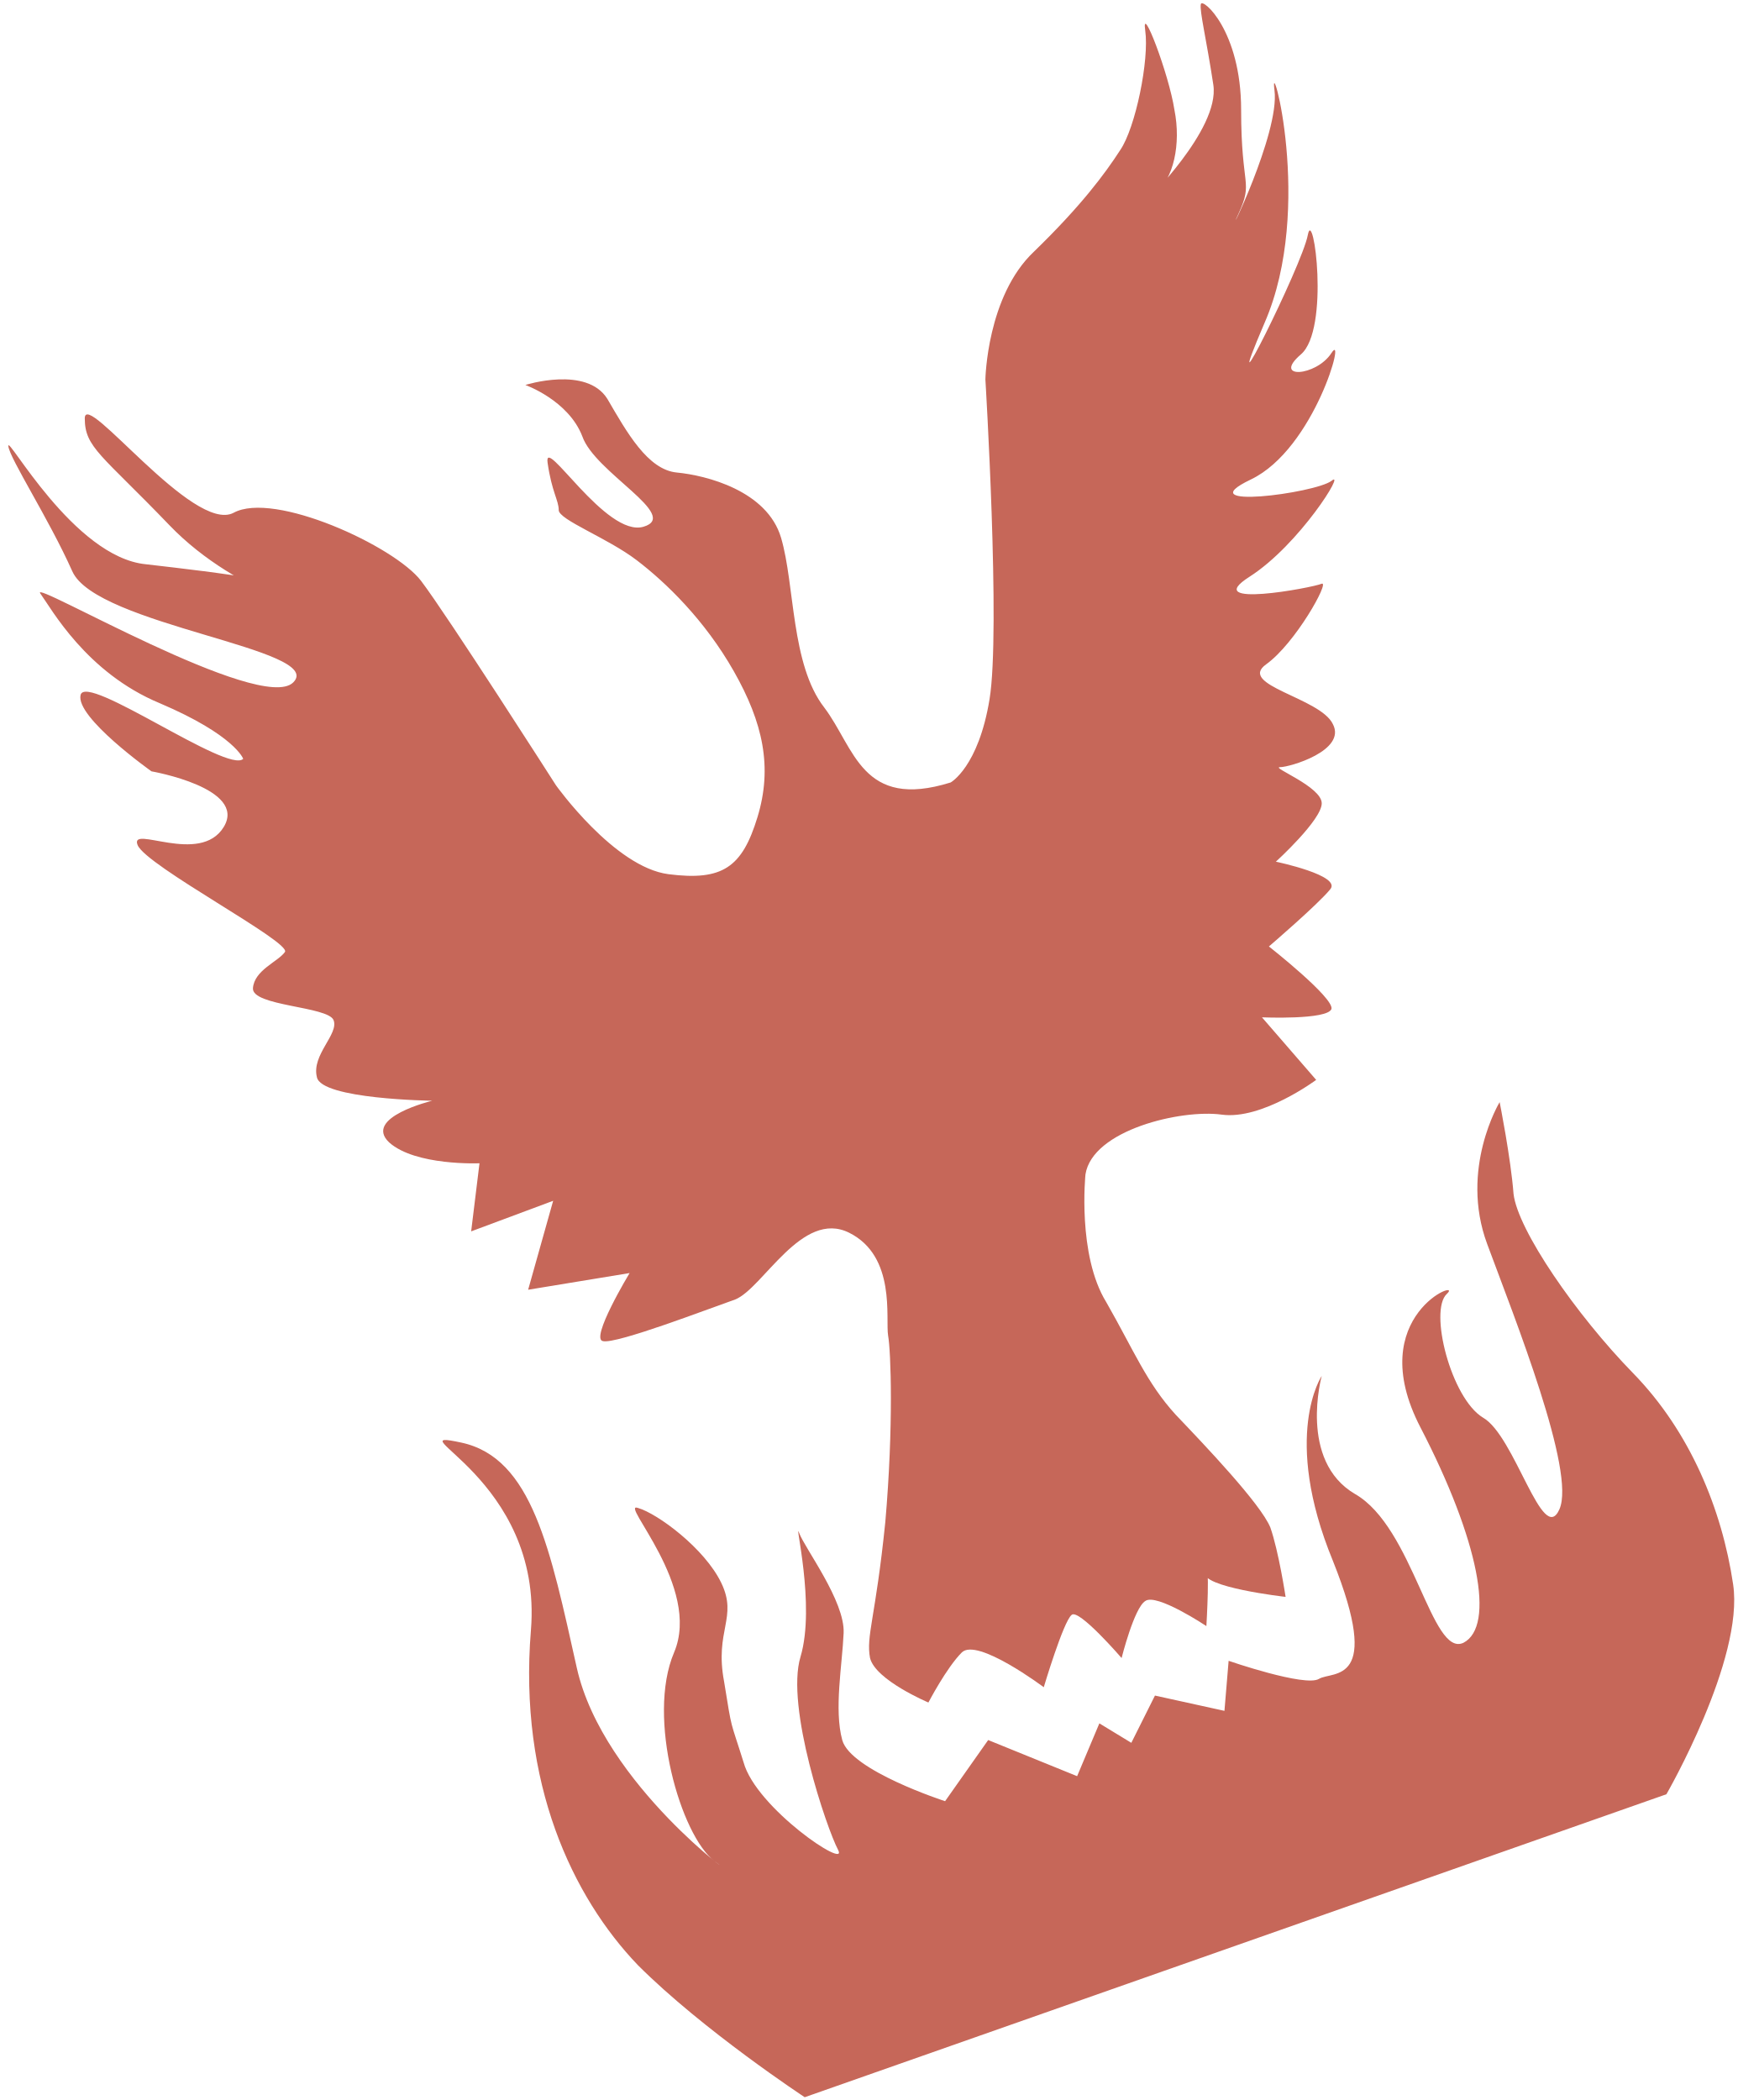
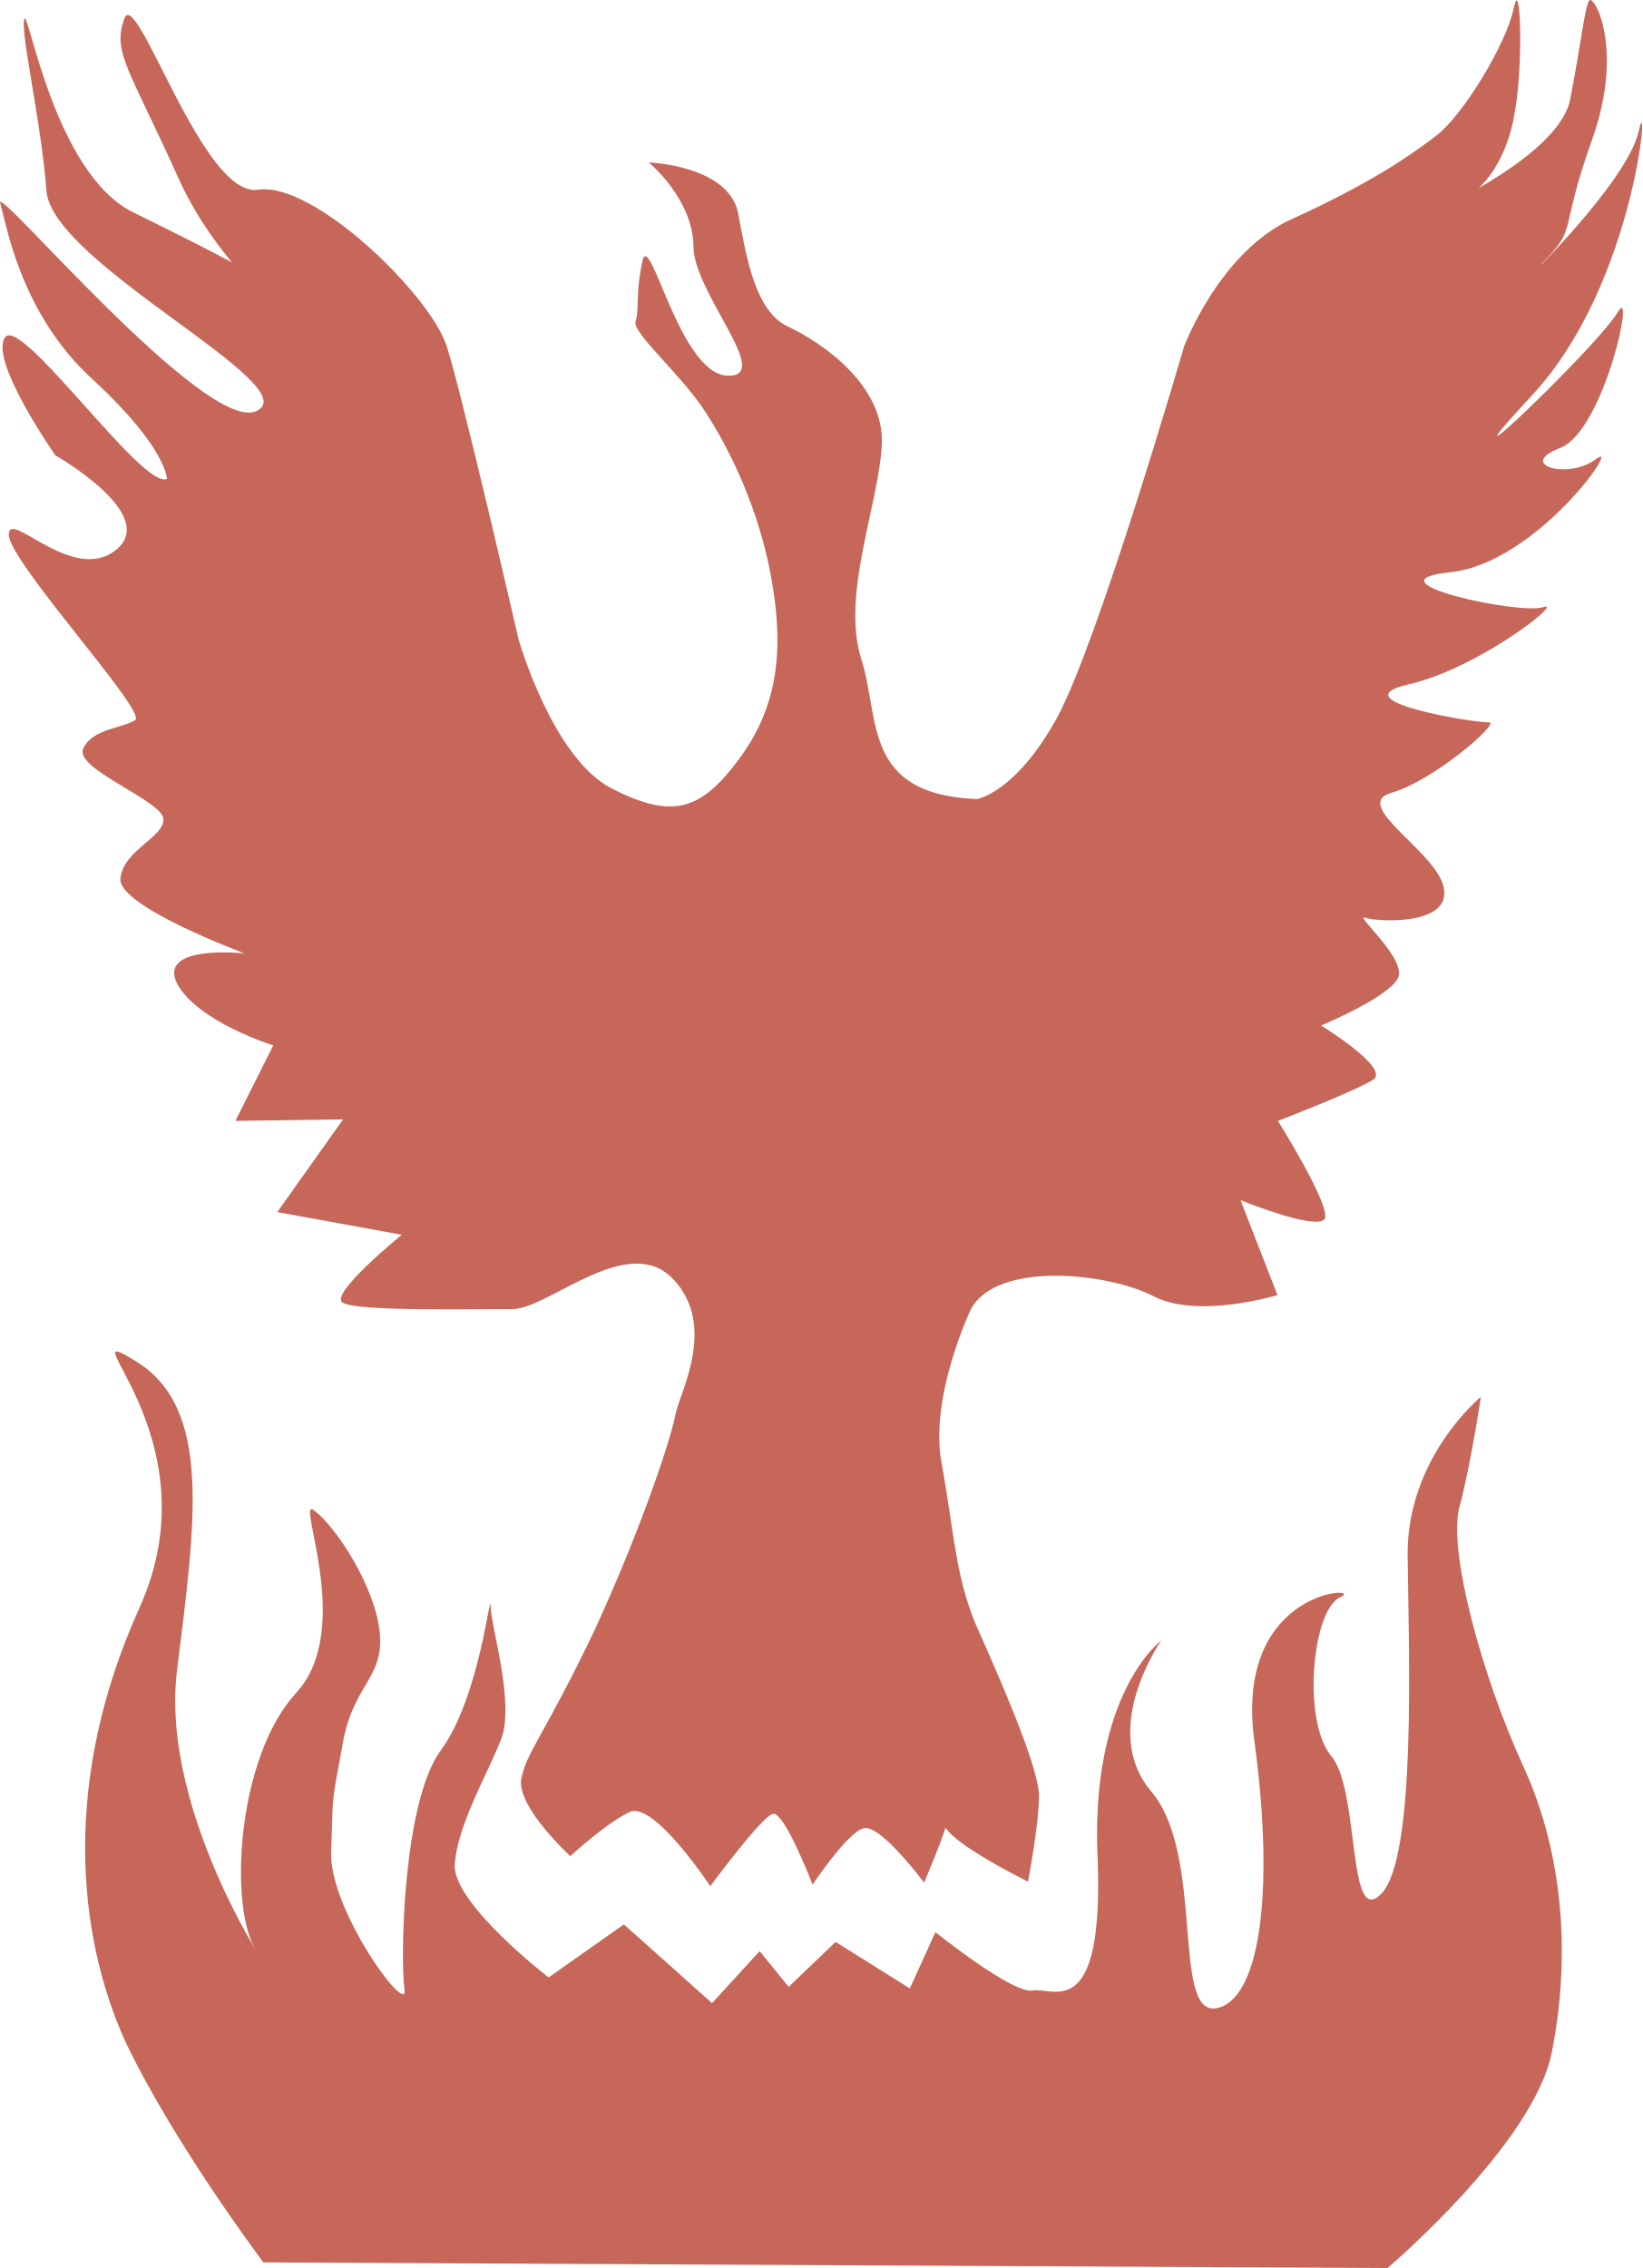
- <svg xmlns="http://www.w3.org/2000/svg" id="Layer_1" viewBox="-356 222.9 125 151.1">
-   <style>
-     .st0{fill:#C66759;}
-   </style>
-   <path id="XMLID_194_" class="st0" d="M-287.6 279.2s2-1.1 2.8-6c.8-4.9-.3-23-.3-23s.1-6 3.5-9.2c3.4-3.3 5.1-5.6 6.2-7.3 1.1-1.6 2.1-6.5 1.8-8.6-.3-2.1 1.7 3.1 2.1 5.7.5 2.5-.1 5-1.3 5.9-1.1.9 4.6-4.4 4.1-7.7s-1-5.3-.9-5.8 2.9 1.9 2.9 7.6.9 5.1-.2 7.5c-1.1 2.4 3-5.8 2.6-8.9-.4-3.1 2.9 8.4-.7 16.7-3.6 8.4 2.7-4.1 3.1-6.3.4-2.1 1.6 6.8-.5 8.6-2.1 1.8 1.1 1.6 2.2-.1 1.1-1.7-1.2 6.9-5.8 9.1-4.6 2.2 4.6 1 5.8.1 1.1-.9-2.3 4.6-5.9 6.9-3.6 2.3 4.5.8 5.2.5.6-.2-1.9 4.3-4 5.8s3.9 2.4 4.8 4.3c1 1.9-3.1 3.1-3.8 3.1-.7 0 3 1.4 3 2.6s-3.3 4.2-3.3 4.2 4.8 1 3.9 2c-.9 1.1-4.4 4.1-4.4 4.1s4.7 3.7 4.5 4.5c-.3.8-5 .6-5 .6l3.9 4.5s-3.9 2.9-6.8 2.5c-2.9-.4-9.3 1.1-9.8 4.3 0 0-.6 5.8 1.5 9.2 2 3.5 2.9 5.8 5 8.1 2.1 2.2 6.1 6.4 6.8 8.1.6 1.7 1.1 5 1.1 5s-6.2-.7-5.8-1.8.1 3.9.1 3.9-3.6-2.4-4.4-1.8c-.8.5-1.7 4.1-1.7 4.1s-3.1-3.6-3.6-3.1c-.6.5-2 5.2-2 5.2s-4.8-3.6-5.9-2.5c-1.1 1.1-2.4 3.6-2.4 3.6s-3.8-1.6-4.2-3.2c-.3-1.6.4-2.9 1.1-9.8.6-6.9.4-12.3.2-13.4-.2-1.2.6-5.7-2.8-7.4s-6.2 4-8.2 4.8c-2 .7-8.5 3.2-9.5 3-1-.1 1.9-4.9 1.9-4.9l-7.3 1.2 1.8-6.4-5.9 2.2.6-4.9s-4.6.2-6.5-1.5c-1.9-1.8 3.1-3 3.1-3s-8-.1-8.3-1.7c-.4-1.6 1.6-3.1 1.2-4.1s-5.9-1-5.8-2.3 1.8-1.9 2.3-2.6c.5-.7-10-6.2-10.6-7.7-.6-1.5 4.5 1.5 6.2-1.3 1.7-2.8-5.2-4-5.2-4s-5.5-3.9-5.1-5.5c.4-1.6 10.6 5.7 11.7 4.6 0 0-.6-1.7-6-4-5.3-2.2-7.8-6.8-8.6-7.9s15.9 8.7 18.2 6.4c2.4-2.4-14.2-4.1-15.9-8-1.7-3.8-4.5-8.1-4.6-9-.1-.9 4.7 8 9.9 8.5 5.2.6 12.2 1.4 13.2 2.8s-6.6-.5-11.5-5.6-6.1-5.6-6.1-7.7c0-2.1 7.8 8.3 10.7 6.8 2.9-1.6 11.6 2.4 13.5 4.9s9.7 14.7 9.7 14.7 4.2 5.9 8.1 6.4c3.9.5 5.3-.5 6.4-4.1 1.1-3.6.4-6.8-1.7-10.5s-4.9-6.4-7-8-5.6-2.9-5.6-3.6c0-.7-.5-1.3-.8-3.4-.3-2.1 4.2 5.4 6.9 4.6 2.7-.8-3.5-3.9-4.4-6.5-1-2.6-4.1-3.7-4.1-3.7s4.4-1.4 5.9 1c1.4 2.4 2.9 5.1 5 5.3s6.5 1.3 7.5 4.7.7 9.1 3.1 12.2c2.2 2.9 2.7 7.4 9.1 5.4z" />
-   <path id="XMLID_130_" class="st0" d="M-298.1 373.8l62-21.8s5.6-9.7 4.8-15.1c-.8-5.4-3.1-11-7.2-15.2-4.1-4.2-8.3-10.3-8.6-12.9-.2-2.6-1-6.6-1-6.6s-2.9 4.8-.9 10.2c2 5.4 6.4 16.4 5.2 19.1-1.2 2.7-3.2-5.3-5.5-6.6-2.3-1.4-3.9-7.7-2.6-8.9s-6.1 1.5-1.9 9.6 5.4 14.3 3.1 15.5c-2.3 1.1-3.6-8.3-7.8-10.7-4.1-2.4-2.4-8.5-2.4-8.5s-2.9 4.3.8 13.3c3.6 9 0 7.9-1 8.5-1 .6-6.5-1.3-6.5-1.3l-.3 3.6-5-1.1-1.7 3.4-2.3-1.4-1.6 3.8-6.4-2.6-3.1 4.4s-6.8-2.2-7.4-4.4 0-5.4.1-7.7-2.8-6.1-3.2-7.2c-.4-1.1 1.2 5.2.1 8.9-1.1 3.6 1.9 12.4 2.7 13.9s-5.9-3-6.8-6.3c-1-3.2-.8-2.1-1.4-5.8-.7-3.7 1-4.6-.2-7.1s-4.6-5-6-5.4c-1.4-.5 4.6 5.7 2.6 10.4s.5 13.2 2.9 15c2.4 1.8-8-5.4-9.9-13.9-1.9-8.5-3.2-15.1-8.3-16.2s5.9 2.5 5 13.5c-.9 11 3 19.2 7.7 24.1 4.7 4.7 12 9.5 12 9.5z" />
+ <svg xmlns="http://www.w3.org/2000/svg" id="Layer_1" width="96.009" height="132.602" viewBox="-755.567 441.424 96.009 132.602">
+   <style>.st0{fill:#C66759;}</style>
+   <path id="XMLID_194_" class="st0" d="M-698.45 488.144s2.252-.363 4.654-4.708c2.402-4.345 7.455-21.76 7.455-21.76s2.112-5.617 6.39-7.486c4.312-1.964 6.687-3.558 8.294-4.79 1.574-1.136 4.164-5.414 4.588-7.492.424-2.08.558 3.49.06 6.074-.37 2.522-1.776 4.675-3.21 5.12-1.338.476 5.813-2.597 6.452-5.873.64-3.277.84-5.33 1.104-5.766.262-.437 2.092 2.765.174 8.133-1.918 5.368-.868 5.105-2.71 6.996-1.844 1.89 4.775-4.453 5.442-7.507.666-3.054-.095 8.886-6.277 15.49-6.216 6.7 3.922-2.952 5.04-4.89 1.082-1.842-.782 6.943-3.365 7.932-2.583.99.498 1.877 2.105.646 1.608-1.23-3.45 6.094-8.523 6.618s3.995 2.49 5.428 2.045c1.34-.477-3.713 3.558-7.877 4.513-4.164.955 3.97 2.267 4.73 2.22.63.013-3.237 3.41-5.72 4.116s2.866 3.572 3.075 5.664c.303 2.126-3.962 1.876-4.62 1.64-.66-.234 2.353 2.33 1.95 3.46s-4.52 2.844-4.52 2.844 4.183 2.556 3 3.195c-1.22.732-5.524 2.38-5.524 2.38s3.18 5.065 2.724 5.752c-.552.652-4.91-1.117-4.91-1.117l2.16 5.55s-4.65 1.42-7.246.067c-2.596-1.352-9.128-2.093-10.675.753 0 0-2.517 5.26-1.683 9.168.706 3.97.78 6.438 1.984 9.31 1.238 2.778 3.592 8.08 3.68 9.915-.007 1.803-.646 5.08-.646 5.08s-5.603-2.746-4.856-3.647c.747-.9-1.218 3.707-1.218 3.707s-2.583-3.47-3.538-3.175c-.922.202-2.98 3.29-2.98 3.29s-1.708-4.434-2.347-4.13c-.733.268-3.633 4.223-3.633 4.223s-3.31-5.005-4.715-4.34-3.47 2.584-3.47 2.584-3.04-2.786-2.88-4.427c.256-1.608 1.352-2.596 4.333-8.86 2.886-6.295 4.515-11.448 4.696-12.55.215-1.198 2.483-5.167-.147-7.912s-7.185 1.682-9.338 1.763c-2.12-.014-9.08.154-9.956-.37-.908-.432 3.438-3.976 3.438-3.976l-7.278-1.326 3.848-5.42-6.296.087 2.213-4.413s-4.398-1.36-5.616-3.6c-1.184-2.333 3.93-1.78 3.93-1.78s-7.5-2.786-7.245-4.394c.16-1.64 2.55-2.38 2.508-3.457-.04-1.076-5.22-2.927-4.688-4.117s2.334-1.184 3.04-1.675c.707-.49-7.33-9.202-7.39-10.816-.06-1.614 3.732 2.926 6.275.862 2.543-2.065-3.55-5.516-3.55-5.516s-3.868-5.523-2.953-6.895c.915-1.372 8.065 8.934 9.47 8.268 0 0 .008-1.803-4.304-5.785-4.25-3.855-5.058-9.028-5.44-10.333-.384-1.305 12.046 13.542 14.985 12.15 3.068-1.453-11.993-8.638-12.282-12.883-.322-4.15-1.512-9.142-1.303-10.023.21-.882 1.735 9.114 6.464 11.334 4.696 2.314 11.02 5.423 11.49 7.077.47 1.656-6.047-2.69-8.946-9.14-2.9-6.452-3.86-7.327-3.154-9.304.706-1.978 4.553 10.44 7.79 10.003 3.268-.532 10.116 6.16 11.064 9.155.948 2.993 4.19 17.106 4.19 17.106s1.97 6.97 5.474 8.753c3.505 1.783 5.16 1.312 7.406-1.708 2.247-3.02 2.664-6.27 1.93-10.46-.732-4.19-2.46-7.675-3.9-9.89-1.44-2.212-4.298-4.614-4.063-5.273.237-.66-.033-1.392.39-3.47.425-2.08 2.14 6.497 4.95 6.652 2.813.155-1.983-4.85-1.956-7.6-.067-2.786-2.616-4.865-2.616-4.865s4.615.16 5.22 2.926c.51 2.73 1.015 5.778 2.926 6.673 1.91.894 5.684 3.41 5.482 6.948s-2.402 8.805-1.185 12.532c1.092 3.47.05 7.875 6.75 8.144z" />
+   <path id="XMLID_130_" class="st0" d="M-740.163 573.698l65.72.328s8.537-7.25 9.6-12.605c1.063-5.353.78-11.4-1.667-16.735-2.448-5.335-4.35-12.492-3.76-15.04.687-2.517 1.28-6.553 1.28-6.553s-4.346 3.545-4.28 9.303c.068 5.758.51 17.597-1.528 19.736-2.038 2.14-1.23-6.067-2.96-8.065-1.694-2.092-1.08-8.563.547-9.256 1.627-.694-6.25-.64-5.02 8.4s.275 15.283-2.295 15.64c-2.536.26-.598-9.028-3.746-12.7-3.055-3.64.598-8.813.598-8.813s-4.178 3.074-3.72 12.794c.36 9.688-2.66 7.44-3.802 7.67-1.144.228-5.684-3.412-5.684-3.412l-1.494 3.29-4.34-2.72-2.744 2.63-1.695-2.09-2.786 3.04-5.152-4.603-4.4 3.1s-5.664-4.358-5.49-6.632c.176-2.274 1.818-5.085 2.686-7.218.868-2.132-.585-6.686-.59-7.857-.008-1.17-.62 5.3-2.9 8.415-2.248 3.02-2.383 12.316-2.134 13.998s-4.547-4.81-4.284-8.22c.135-3.35-.047-2.246.633-5.932.586-3.72 2.49-3.995 2.2-6.753-.29-2.758-2.65-6.256-3.834-7.104-1.15-.94 2.413 6.916-1.05 10.67-3.466 3.753-3.97 12.6-2.316 15.1 1.655 2.503-5.717-7.776-4.647-16.42 1.07-8.643 2.066-15.295-2.366-18.047s4.716 4.34.168 14.395-3.634 19.09-.856 25.286c2.845 6.008 8.105 12.984 8.105 12.984z" />
</svg>
